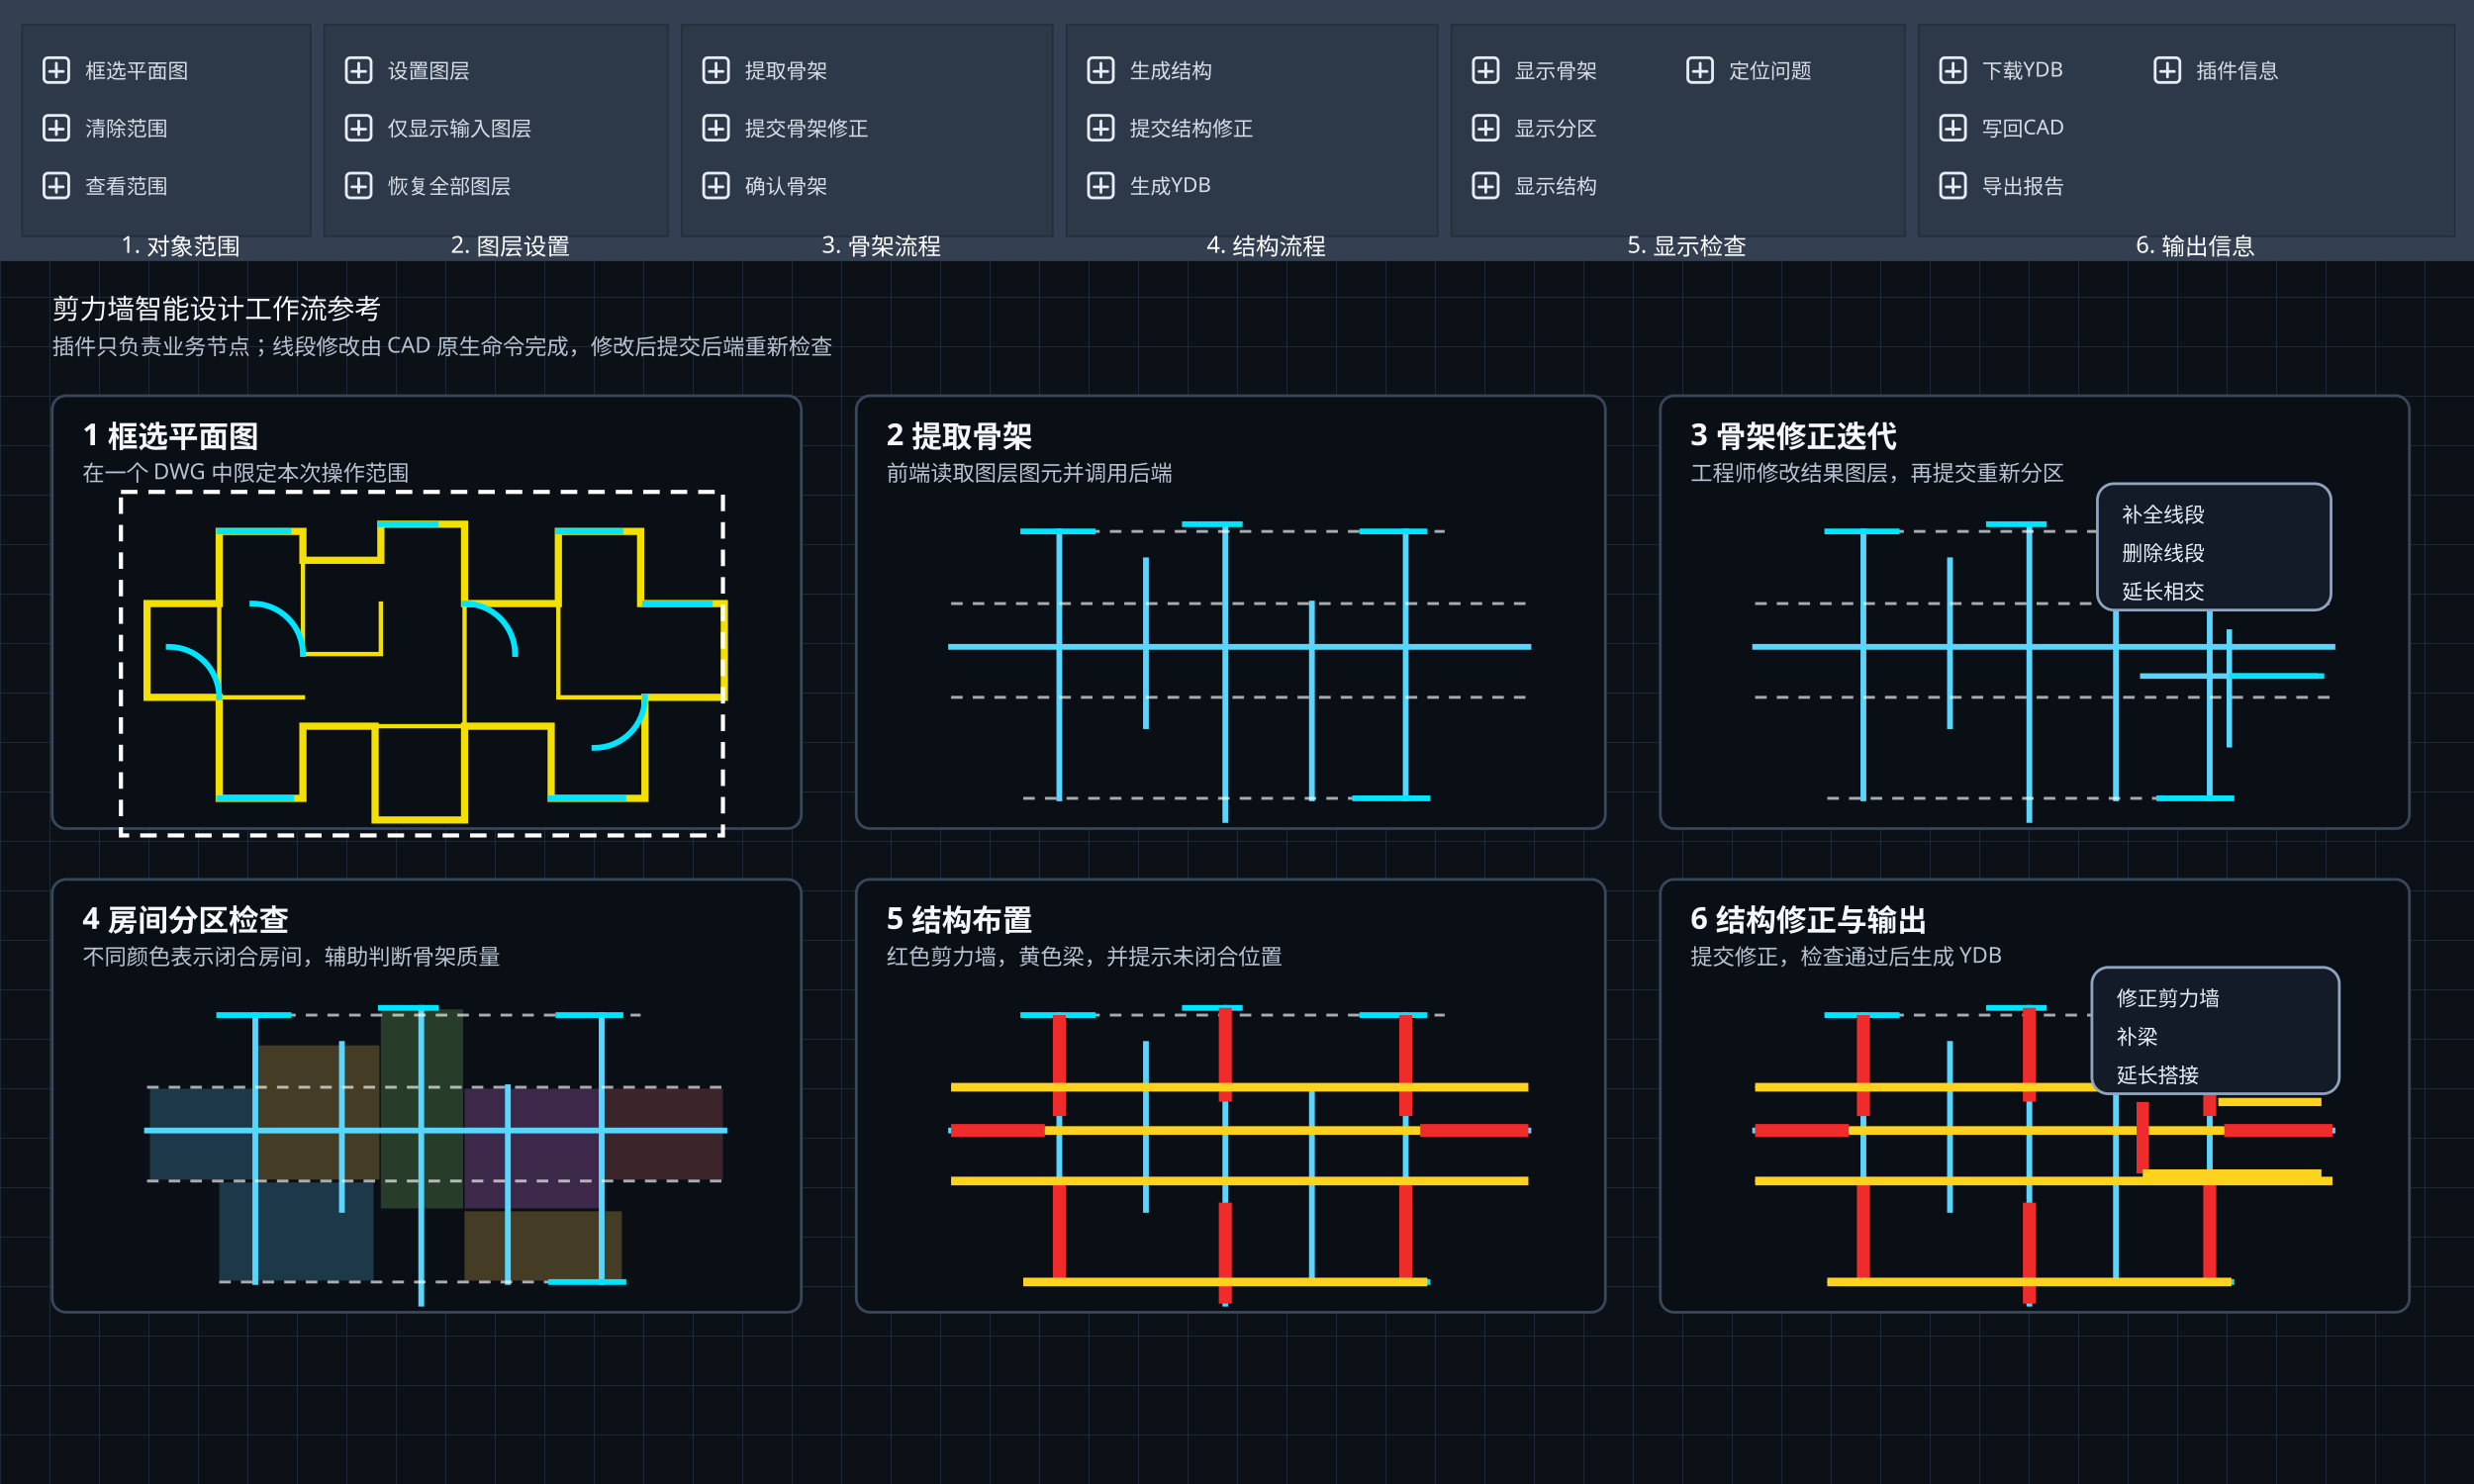
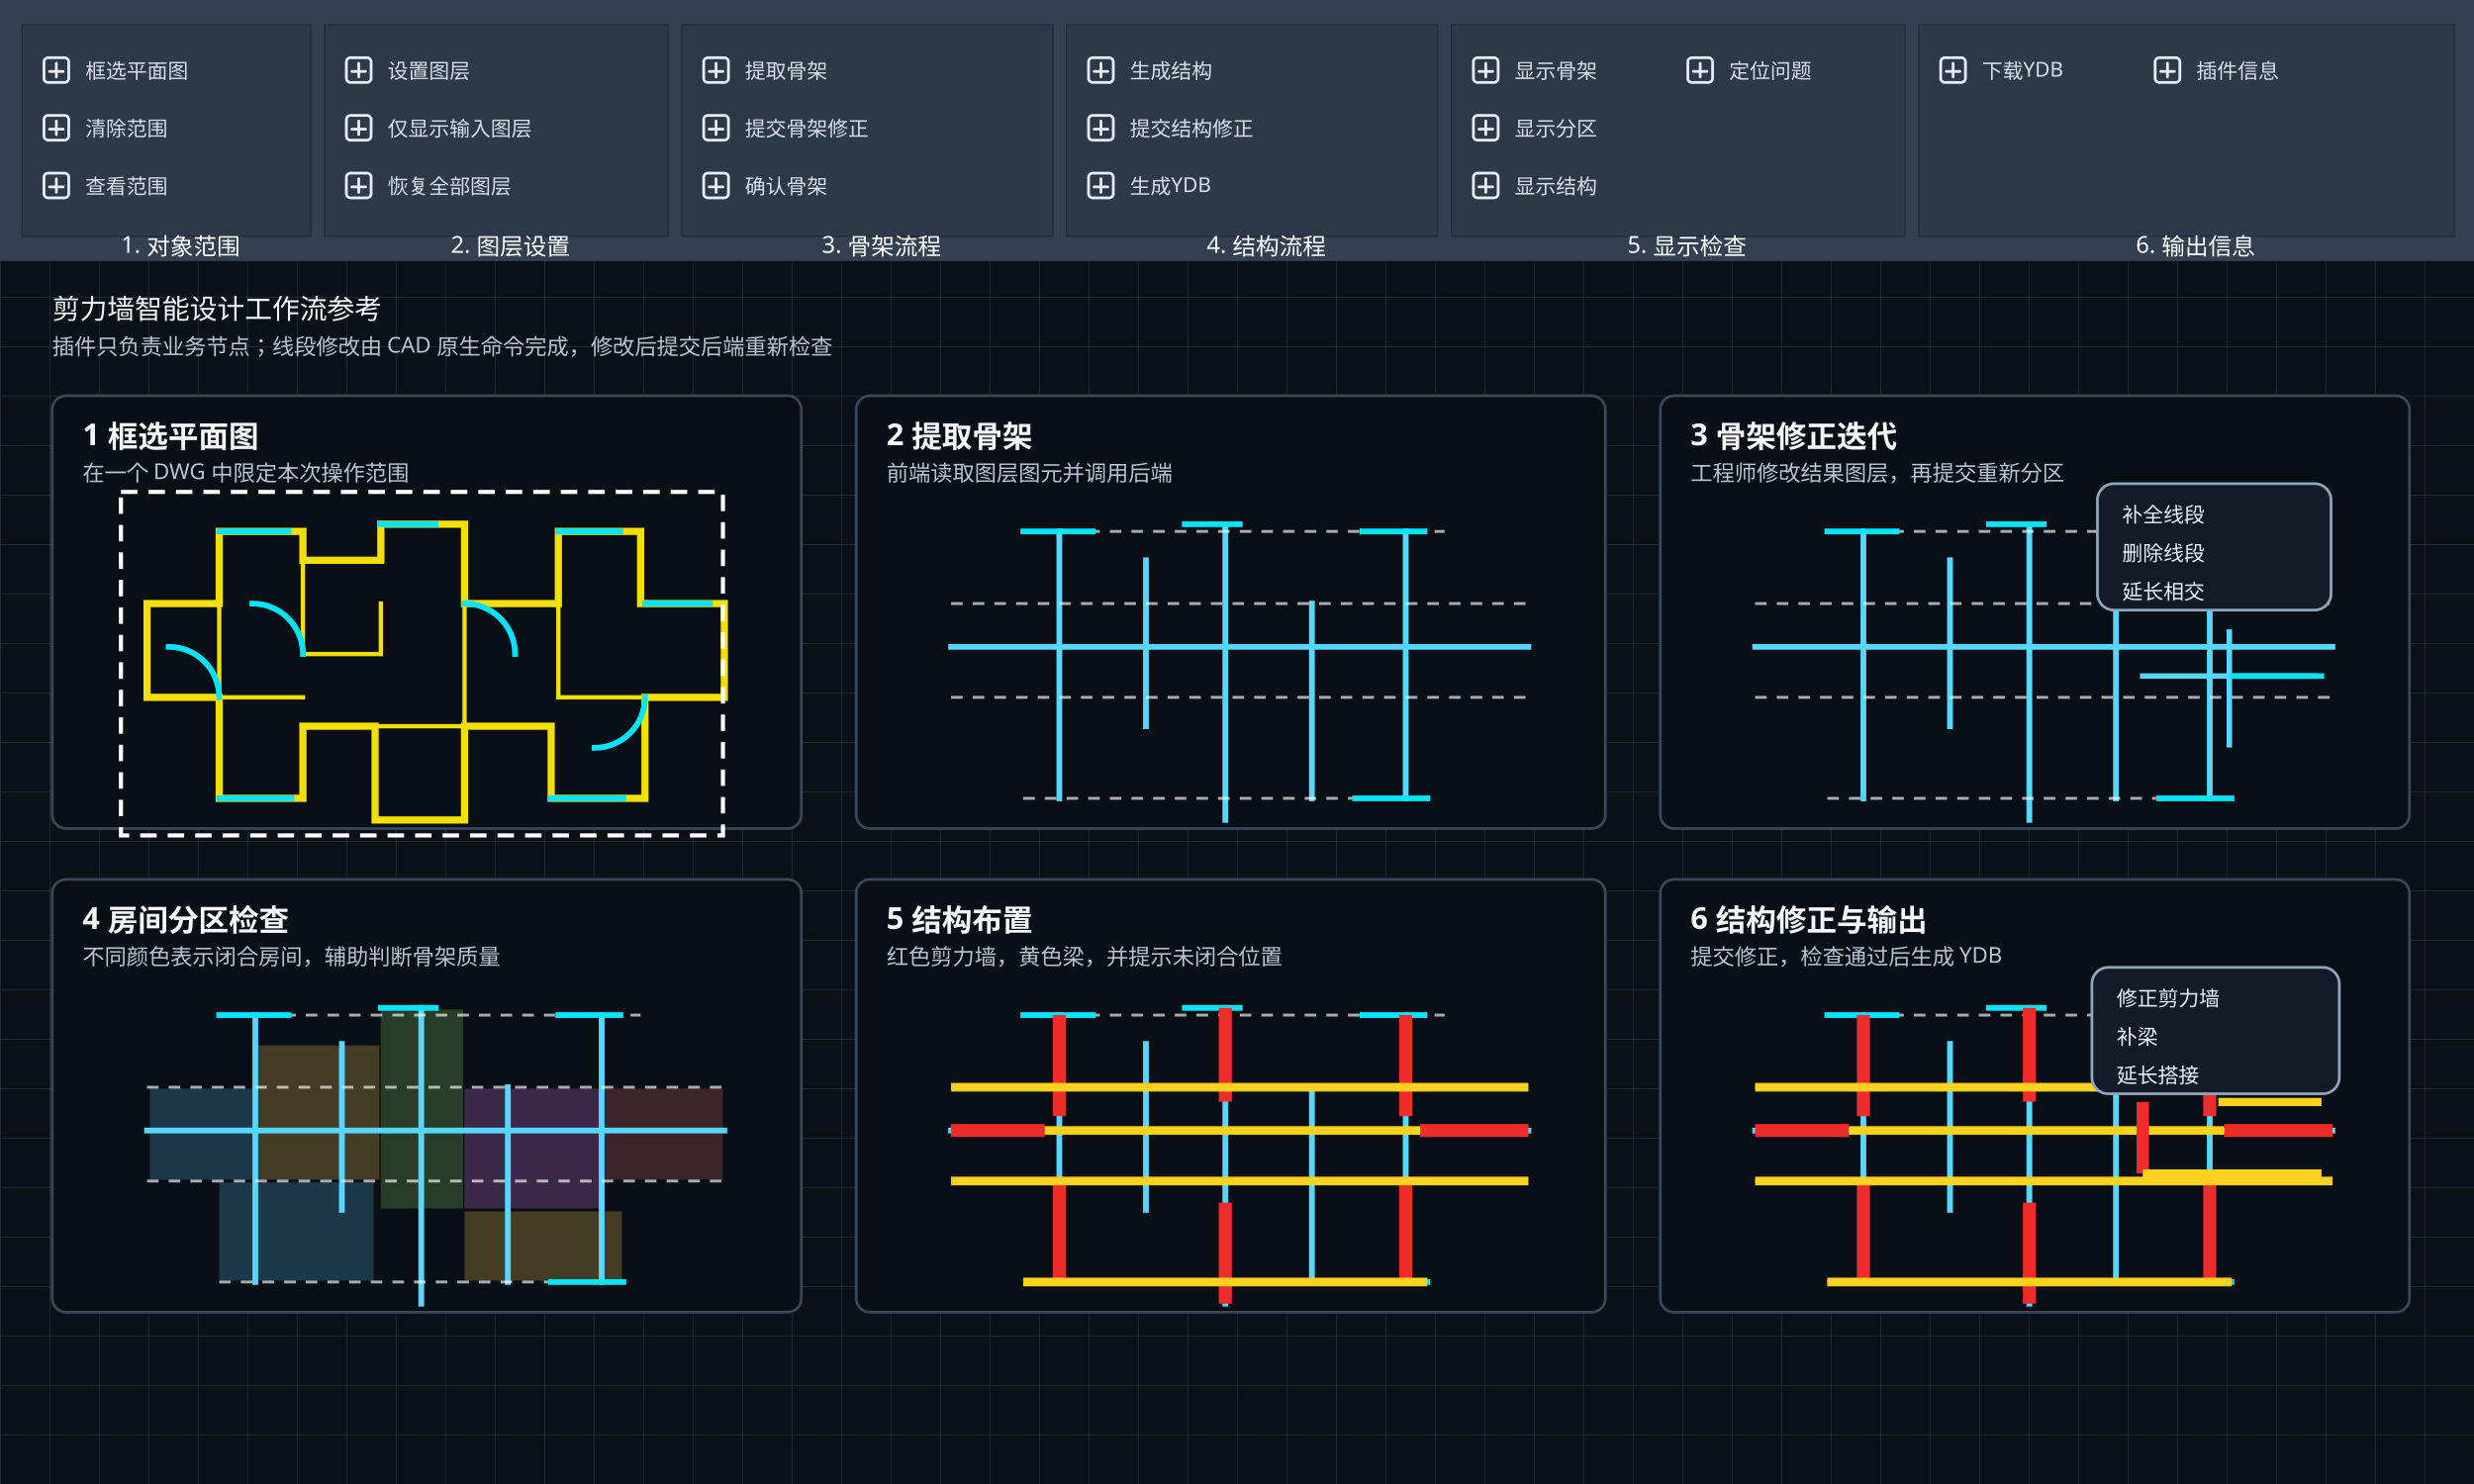
<svg xmlns="http://www.w3.org/2000/svg" width="1800" height="1080" viewBox="0 0 1800 1080">
  <defs>
    <style>
      .bg { fill: #0c1118; }
      .ribbon { fill: #344051; }
      .group { fill: #2d3848; stroke: #222b38; stroke-width: 1; }
      .label { fill: #f3f6fb; font-family: "Microsoft YaHei", "Segoe UI", sans-serif; font-size: 20px; }
      .small { fill: #d8dee8; font-family: "Microsoft YaHei", "Segoe UI", sans-serif; font-size: 15px; }
      .group-title { fill: #ffffff; font-family: "Microsoft YaHei", "Segoe UI", sans-serif; font-size: 17px; }
      .panel-title { fill: #f5f7fb; font-family: "Microsoft YaHei", "Segoe UI", sans-serif; font-size: 22px; font-weight: 600; }
      .panel-note { fill: #b8c2d2; font-family: "Microsoft YaHei", "Segoe UI", sans-serif; font-size: 16px; }
      .grid { stroke: #263244; stroke-width: 1; }
      .panel { fill: #0a0f16; stroke: #39475a; stroke-width: 2; rx: 10; }
      .wall { fill: none; stroke: #f4e000; stroke-width: 5; stroke-linecap: square; stroke-linejoin: miter; }
      .wall-thin { fill: none; stroke: #f4e000; stroke-width: 3; stroke-linecap: square; stroke-linejoin: miter; }
      .open { fill: none; stroke: #00e5ff; stroke-width: 4; stroke-linecap: square; }
      .skeleton { fill: none; stroke: #58d6ff; stroke-width: 4; stroke-linecap: square; }
      .skeleton2 { fill: none; stroke: #ffffff; stroke-width: 2; stroke-dasharray: 8 7; opacity: .65; }
      .shear { fill: none; stroke: #f02b2b; stroke-width: 9; stroke-linecap: butt; }
      .beam { fill: none; stroke: #ffd21f; stroke-width: 6; stroke-linecap: butt; }
      .room1 { fill: #5cc8ff; opacity: .22; }
      .room2 { fill: #ffcc55; opacity: .24; }
      .room3 { fill: #8be070; opacity: .22; }
      .room4 { fill: #ee80ff; opacity: .22; }
      .room5 { fill: #ff7a7a; opacity: .20; }
      .callout { fill: #121b27; stroke: #90a4bd; stroke-width: 2; rx: 12; }
      .call { fill: #e9f0f8; font-family: "Microsoft YaHei", "Segoe UI", sans-serif; font-size: 15px; }
      .icon { fill: none; stroke: #e7edf6; stroke-width: 2; stroke-linecap: round; stroke-linejoin: round; }
    </style>
    <pattern id="grid" width="36" height="36" patternUnits="userSpaceOnUse">
      <path d="M36 0H0V36" class="grid" fill="none" />
    </pattern>
    <g id="miniIcon">
      <rect x="0" y="0" width="18" height="18" rx="3" class="icon" />
      <path d="M4 10h10M9 4v10" class="icon" />
    </g>
    <g id="planRaw">
      <path class="wall" d="M20 85H70V35H128V55H182V30H240V85H305V35H362V85H420V150H365V220H300V170H240V235H178V170H128V220H70V150H20Z" />
      <path class="wall-thin" d="M128 55V120H182V85M240 85V170M305 85V150H365M70 85V150H128M178 170H240" />
      <path class="open" d="M70 35H118M182 30H220M305 35H348M365 85H410M300 220H350M70 220H120" />
      <path class="open" d="M70 150A35 35 0 0 0 35 115M128 120A35 35 0 0 0 93 85M240 85A35 35 0 0 1 275 120M365 150A35 35 0 0 1 330 185" />
    </g>
    <g id="planSkeleton">
      <path class="skeleton" d="M20 115H420M95 35V220M155 55V170M210 30V235M270 85V220M335 35V220" />
      <path class="skeleton2" d="M20 85H420M20 150H420M70 35H362M70 220H350" />
      <path class="open" d="M70 35H118M182 30H220M305 35H348M300 220H350" />
    </g>
    <g id="planRooms">
      <path class="room1" d="M22 86H95V149H22Z" />
      <path class="room2" d="M96 56H181V149H96Z" />
      <path class="room3" d="M182 31H239V169H182Z" />
      <path class="room4" d="M240 86H334V169H240Z" />
      <path class="room5" d="M335 86H419V149H335Z" />
      <path class="room1" d="M70 151H177V219H70Z" />
      <path class="room2" d="M240 171H349V219H240Z" />
      <use href="#planSkeleton" />
    </g>
    <g id="planStructure">
      <use href="#planSkeleton" />
      <path class="shear" d="M95 35V105M95 150V220M210 30V95M210 165V235M335 35V105M335 150V220M20 115H85M345 115H420" />
      <path class="beam" d="M85 115H155M155 115H210M210 115H270M270 115H345M20 85H420M70 220H350M20 150H420" />
    </g>
  </defs>
  <rect width="1800" height="1080" class="bg" />
  <rect y="0" width="1800" height="190" class="ribbon" />
  <g transform="translate(16,18)">
    <g>
      <rect width="210" height="154" class="group" />
      <use href="#miniIcon" x="16" y="24" />
      <text x="46" y="39" class="small">框选平面图</text>
      <use href="#miniIcon" x="16" y="66" />
      <text x="46" y="81" class="small">清除范围</text>
      <use href="#miniIcon" x="16" y="108" />
      <text x="46" y="123" class="small">查看范围</text>
      <text x="72" y="166" class="group-title">1. 对象范围</text>
    </g>
    <g transform="translate(220,0)">
      <rect width="250" height="154" class="group" />
      <use href="#miniIcon" x="16" y="24" />
      <text x="46" y="39" class="small">设置图层</text>
      <use href="#miniIcon" x="16" y="66" />
      <text x="46" y="81" class="small">仅显示输入图层</text>
      <use href="#miniIcon" x="16" y="108" />
      <text x="46" y="123" class="small">恢复全部图层</text>
      <text x="92" y="166" class="group-title">2. 图层设置</text>
    </g>
    <g transform="translate(480,0)">
      <rect width="270" height="154" class="group" />
      <use href="#miniIcon" x="16" y="24" />
      <text x="46" y="39" class="small">提取骨架</text>
      <use href="#miniIcon" x="16" y="66" />
      <text x="46" y="81" class="small">提交骨架修正</text>
      <use href="#miniIcon" x="16" y="108" />
      <text x="46" y="123" class="small">确认骨架</text>
      <text x="102" y="166" class="group-title">3. 骨架流程</text>
    </g>
    <g transform="translate(760,0)">
      <rect width="270" height="154" class="group" />
      <use href="#miniIcon" x="16" y="24" />
      <text x="46" y="39" class="small">生成结构</text>
      <use href="#miniIcon" x="16" y="66" />
      <text x="46" y="81" class="small">提交结构修正</text>
      <use href="#miniIcon" x="16" y="108" />
      <text x="46" y="123" class="small">生成YDB</text>
      <text x="102" y="166" class="group-title">4. 结构流程</text>
    </g>
    <g transform="translate(1040,0)">
      <rect width="330" height="154" class="group" />
      <use href="#miniIcon" x="16" y="24" />
      <text x="46" y="39" class="small">显示骨架</text>
      <use href="#miniIcon" x="16" y="66" />
      <text x="46" y="81" class="small">显示分区</text>
      <use href="#miniIcon" x="16" y="108" />
      <text x="46" y="123" class="small">显示结构</text>
      <use href="#miniIcon" x="172" y="24" />
      <text x="202" y="39" class="small">定位问题</text>
      <text x="128" y="166" class="group-title">5. 显示检查</text>
    </g>
    <g transform="translate(1380,0)">
      <rect width="390" height="154" class="group" />
      <use href="#miniIcon" x="16" y="24" />
      <text x="46" y="39" class="small">下载YDB</text>
-       <use href="#miniIcon" x="16" y="66" />
-       <text x="46" y="81" class="small">写回CAD</text>
-       <use href="#miniIcon" x="16" y="108" />
-       <text x="46" y="123" class="small">导出报告</text>
      <use href="#miniIcon" x="172" y="24" />
      <text x="202" y="39" class="small">插件信息</text>
      <text x="158" y="166" class="group-title">6. 输出信息</text>
    </g>
  </g>
  <rect x="0" y="190" width="1800" height="890" fill="url(#grid)" />
  <text x="38" y="232" class="label">剪力墙智能设计工作流参考</text>
  <text x="38" y="258" class="panel-note">插件只负责业务节点；线段修改由 CAD 原生命令完成，修改后提交后端重新检查</text>
  <g transform="translate(38,288)">
    <g>
      <rect width="545" height="315" class="panel" />
      <text x="22" y="36" class="panel-title">1 框选平面图</text>
      <text x="22" y="62" class="panel-note">在一个 DWG 中限定本次操作范围</text>
      <g transform="translate(48,62) scale(1.05)">
        <use href="#planRaw" />
      </g>
      <rect x="50" y="70" width="438" height="250" fill="none" stroke="#ffffff" stroke-width="3" stroke-dasharray="12 8" />
    </g>
    <g transform="translate(585,0)">
      <rect width="545" height="315" class="panel" />
      <text x="22" y="36" class="panel-title">2 提取骨架</text>
      <text x="22" y="62" class="panel-note">前端读取图层图元并调用后端</text>
      <g transform="translate(48,62) scale(1.05)">
        <use href="#planSkeleton" />
      </g>
    </g>
    <g transform="translate(1170,0)">
      <rect width="545" height="315" class="panel" />
      <text x="22" y="36" class="panel-title">3 骨架修正迭代</text>
      <text x="22" y="62" class="panel-note">工程师修改结果图层，再提交重新分区</text>
      <g transform="translate(48,62) scale(1.05)">
        <use href="#planSkeleton" />
      </g>
      <rect x="318" y="64" width="170" height="92" class="callout" />
      <text x="336" y="92" class="call">补全线段</text>
      <text x="336" y="120" class="call">删除线段</text>
      <text x="336" y="148" class="call">延长相交</text>
      <path class="skeleton" d="M351 204H476M414 172V254" />
      <path class="open" d="M416 204H481" />
    </g>
  </g>
  <g transform="translate(38,640)">
    <g>
      <rect width="545" height="315" class="panel" />
      <text x="22" y="36" class="panel-title">4 房间分区检查</text>
      <text x="22" y="62" class="panel-note">不同颜色表示闭合房间，辅助判断骨架质量</text>
      <g transform="translate(48,62) scale(1.05)">
        <use href="#planRooms" />
      </g>
    </g>
    <g transform="translate(585,0)">
      <rect width="545" height="315" class="panel" />
      <text x="22" y="36" class="panel-title">5 结构布置</text>
      <text x="22" y="62" class="panel-note">红色剪力墙，黄色梁，并提示未闭合位置</text>
      <g transform="translate(48,62) scale(1.05)">
        <use href="#planStructure" />
      </g>
    </g>
    <g transform="translate(1170,0)">
      <rect width="545" height="315" class="panel" />
      <text x="22" y="36" class="panel-title">6 结构修正与输出</text>
      <text x="22" y="62" class="panel-note">提交修正，检查通过后生成 YDB</text>
      <g transform="translate(48,62) scale(1.05)">
        <use href="#planStructure" />
      </g>
      <rect x="314" y="64" width="180" height="92" class="callout" />
      <text x="332" y="92" class="call">修正剪力墙</text>
      <text x="332" y="120" class="call">补梁</text>
      <text x="332" y="148" class="call">延长搭接</text>
      <path class="shear" d="M351 214V162" />
      <path class="beam" d="M351 214H481M406 162H481" />
    </g>
  </g>
</svg>
